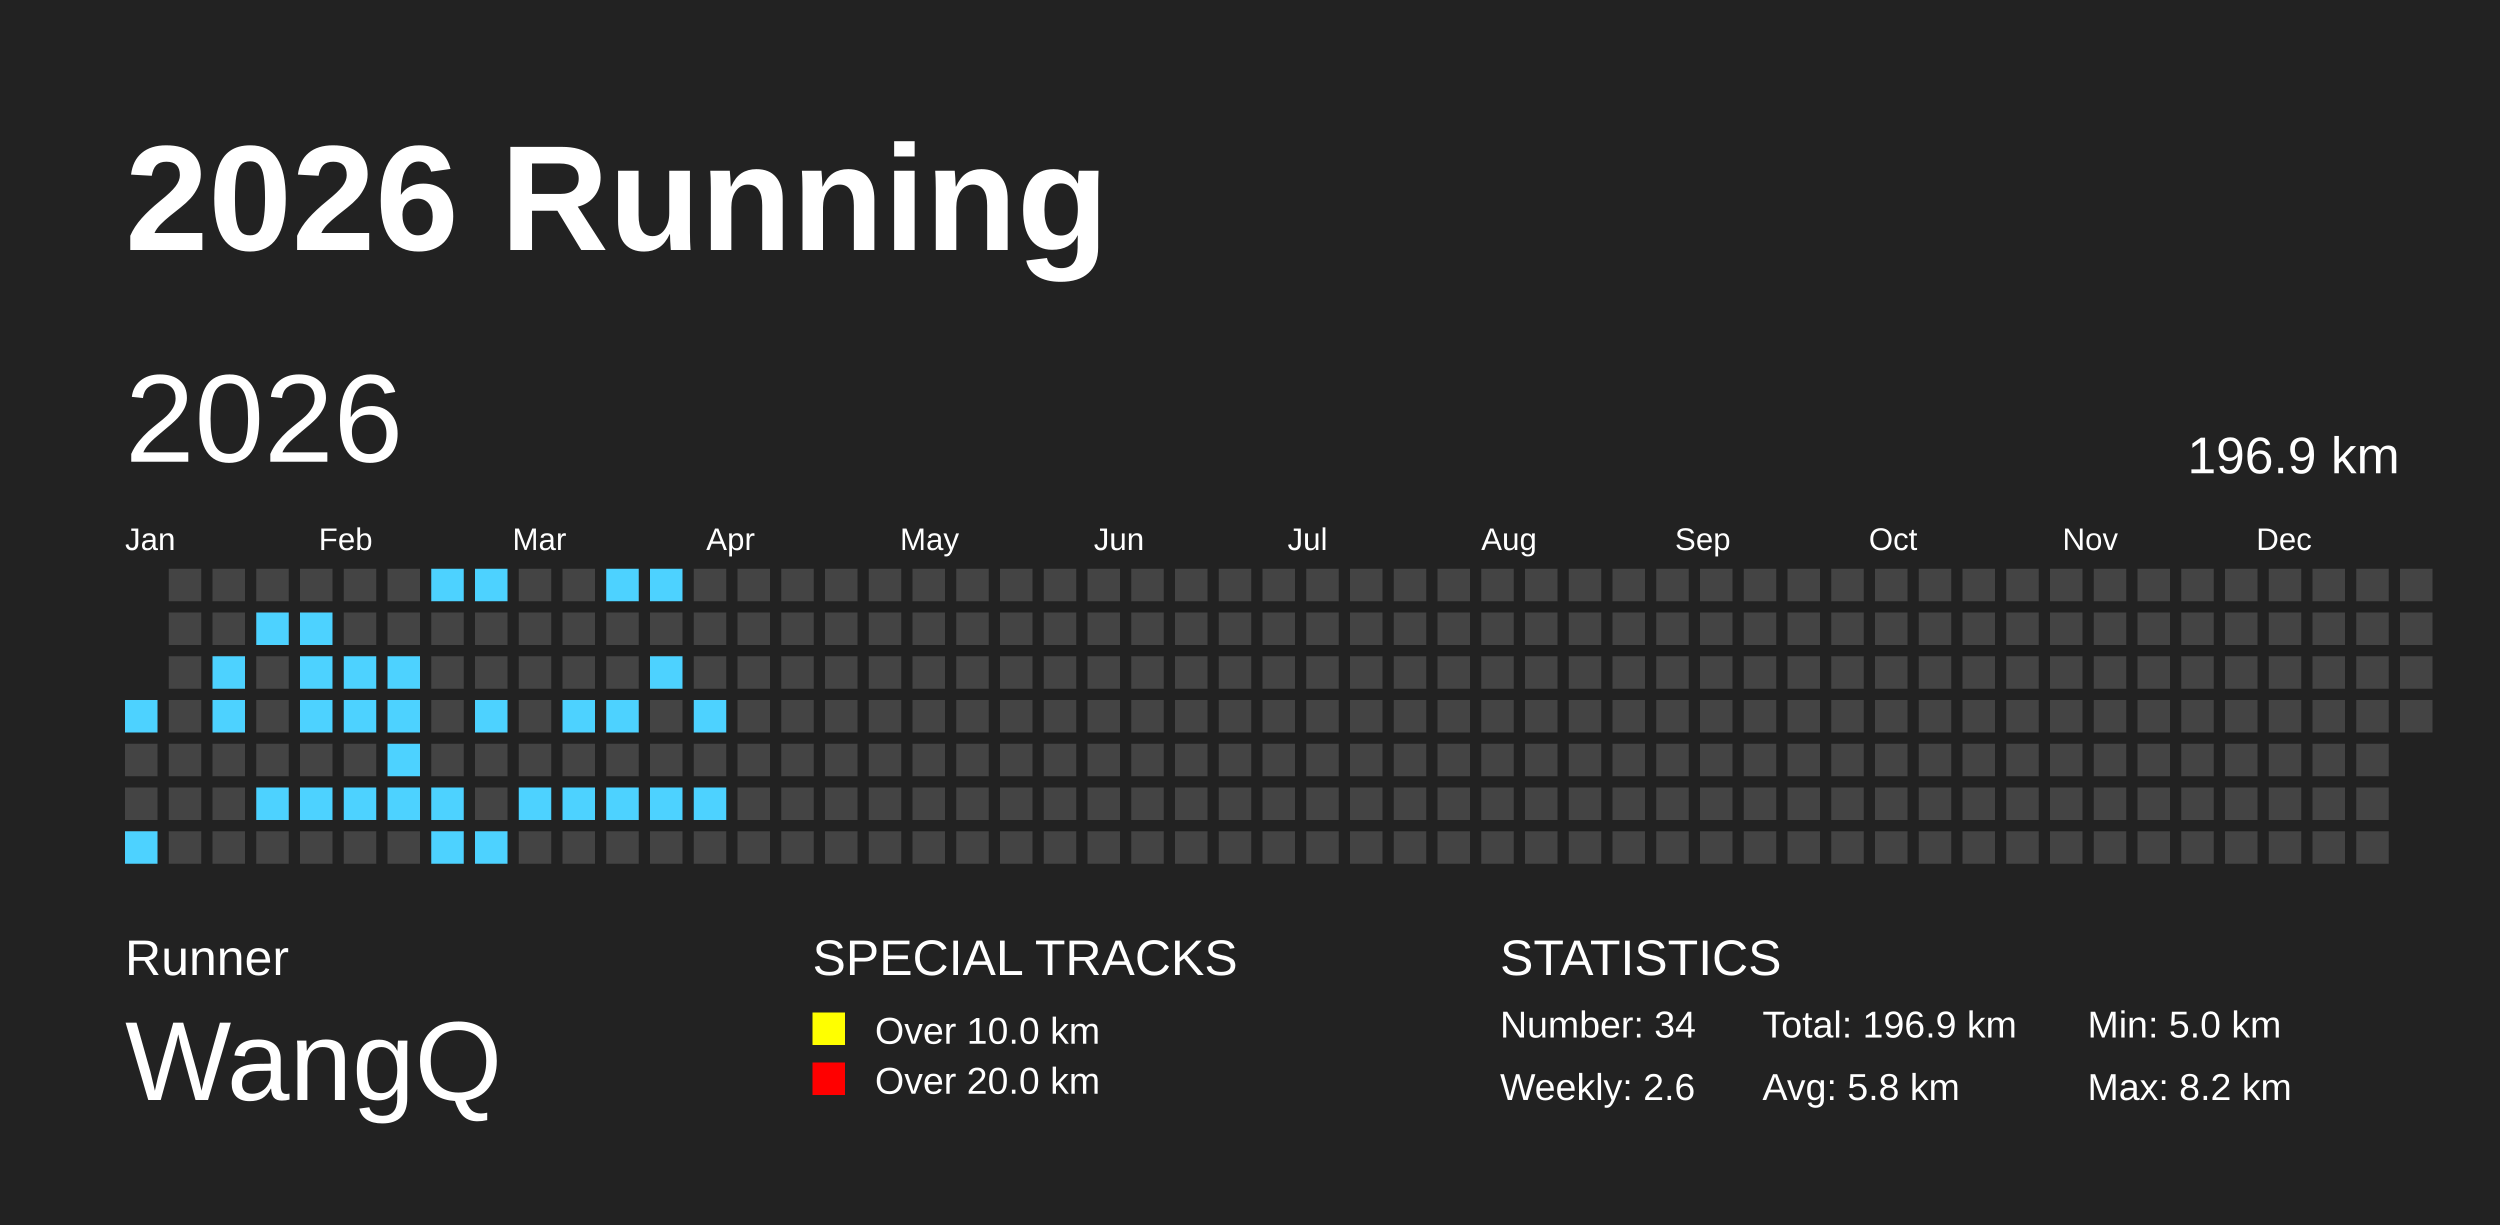
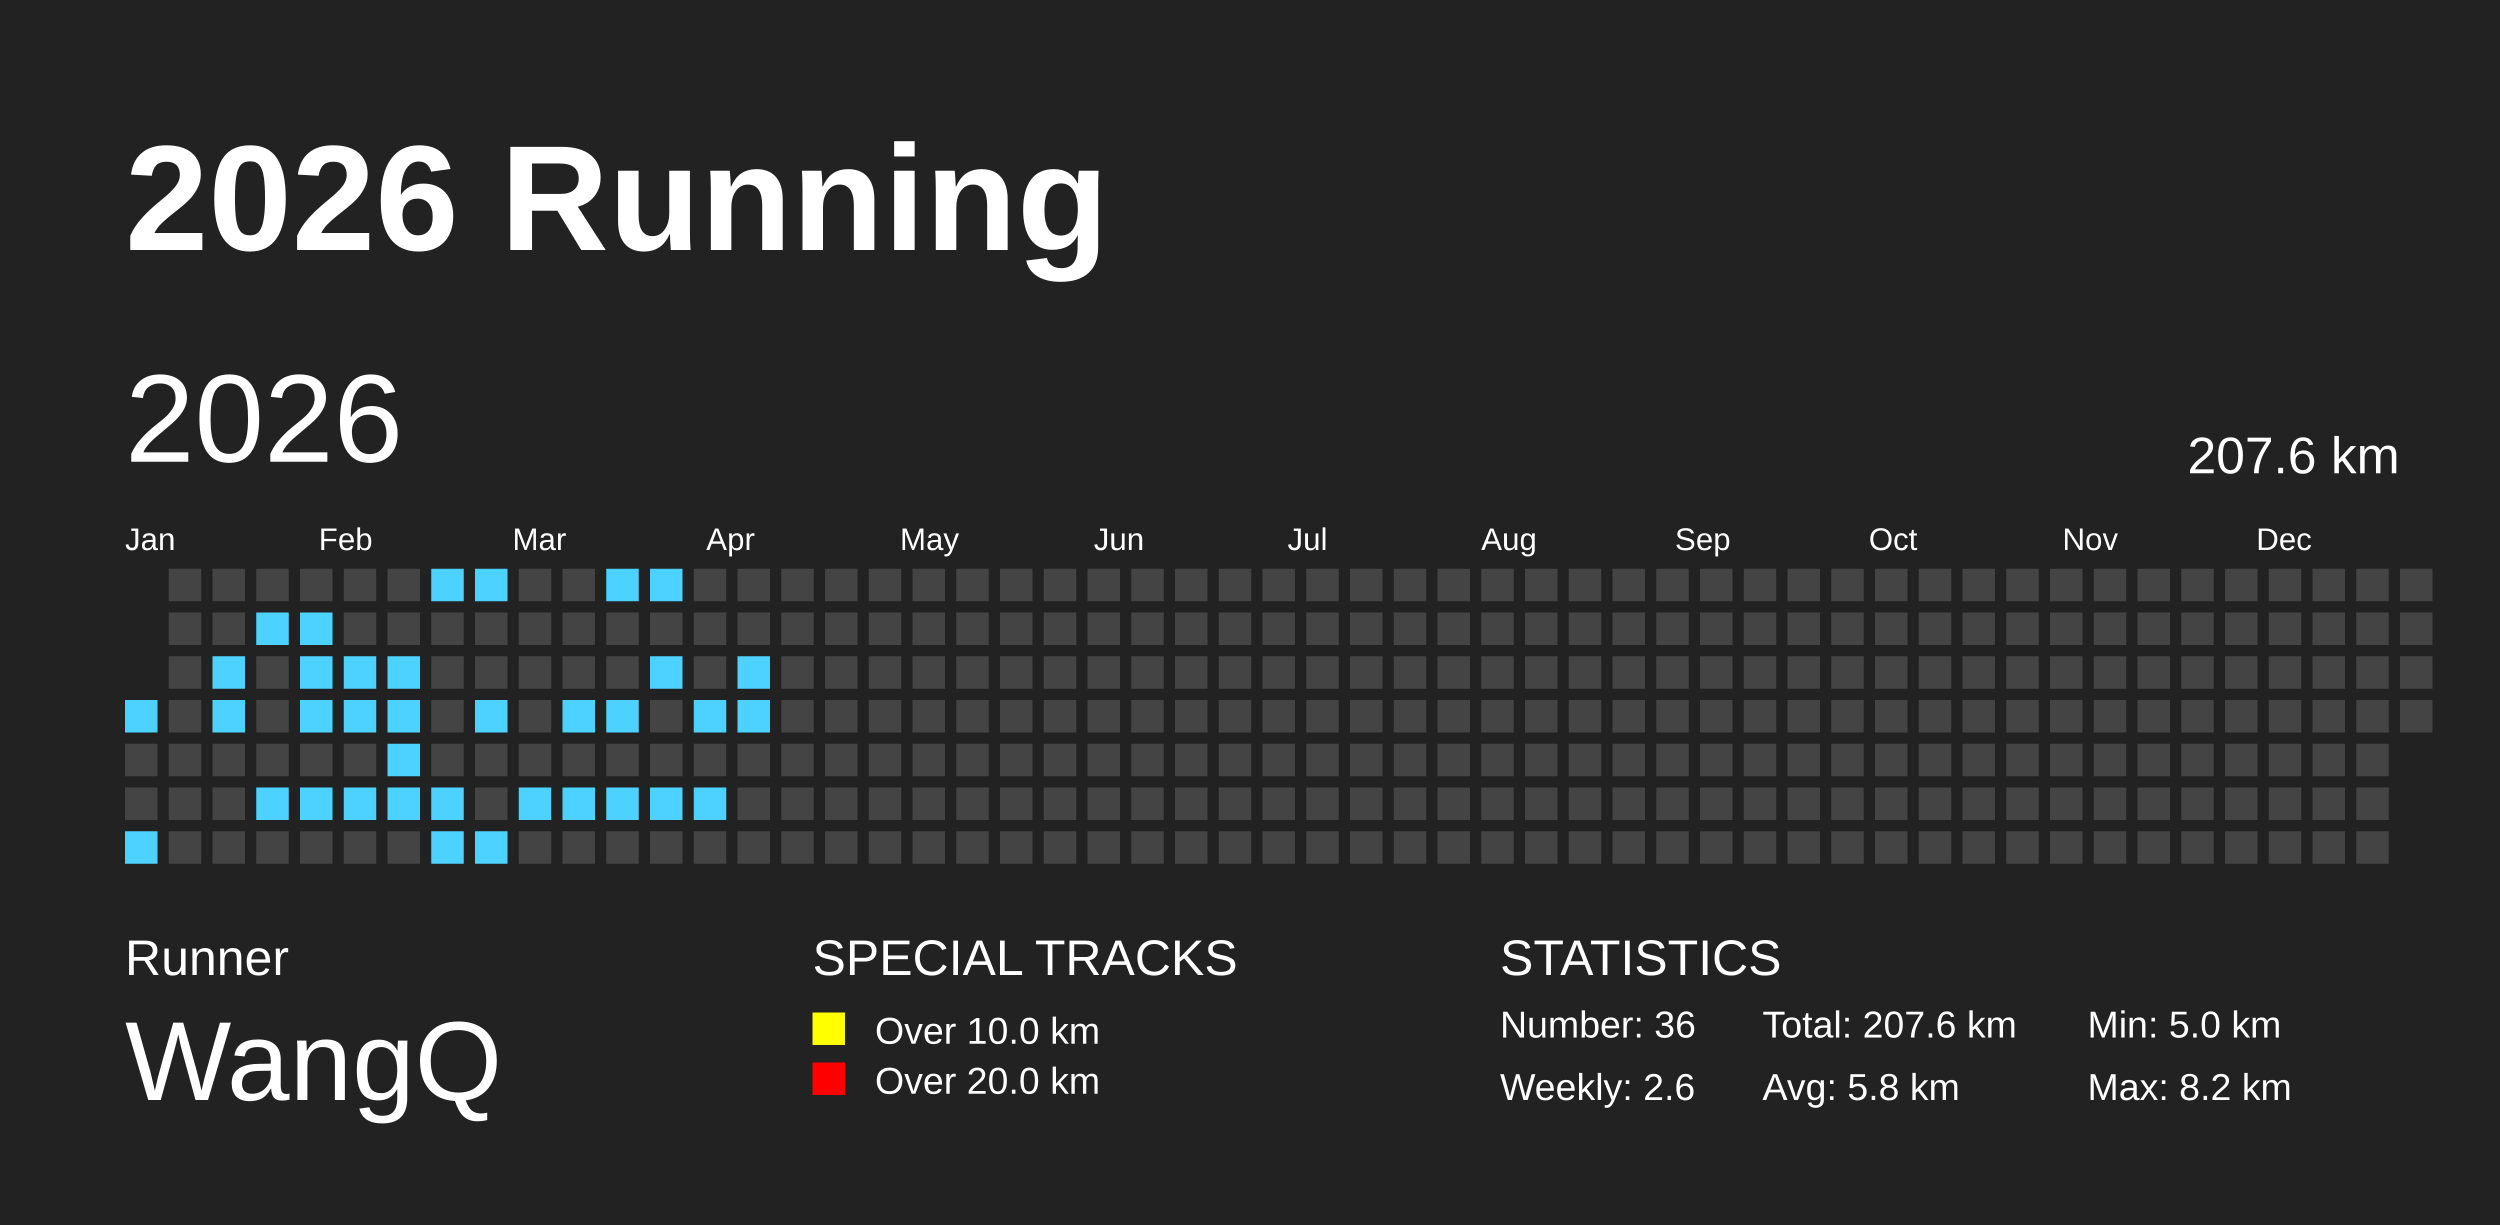
<svg xmlns="http://www.w3.org/2000/svg" baseProfile="full" height="98mm" version="1.1" viewBox="0,0,200,98" width="200mm">
  <defs />
  <rect fill="#222222" height="98" width="200" x="0" y="0" />
  <text fill="#FFFFFF" style="font-size:12px; font-family:Arial; font-weight:bold;" x="10" y="20">2026 Running</text>
  <text fill="#FFFFFF" style="font-size:4px; font-family:Arial" x="10" y="78">Runner</text>
  <text fill="#FFFFFF" style="font-size:9px; font-family:Arial" x="10" y="88">WangQ</text>
  <text fill="#FFFFFF" style="font-size:4px; font-family:Arial" x="65" y="78">SPECIAL TRACKS</text>
  <rect fill="yellow" height="2.6" width="2.6" x="65" y="81" />
  <text fill="#FFFFFF" style="font-size:3px; font-family:Arial" x="70" y="83.5">Over 10.0 km</text>
  <rect fill="red" height="2.6" width="2.6" x="65" y="85" />
  <text fill="#FFFFFF" style="font-size:3px; font-family:Arial" x="70" y="87.5">Over 20.0 km</text>
  <text fill="#FFFFFF" style="font-size:4px; font-family:Arial" x="120" y="78">STATISTICS</text>
-   <text fill="#FFFFFF" style="font-size:3px; font-family:Arial" x="120" y="83">Number: 34</text>
+   <text fill="#FFFFFF" style="font-size:3px; font-family:Arial" x="120" y="83">Number: 36</text>
  <text fill="#FFFFFF" style="font-size:3px; font-family:Arial" x="120" y="88">Weekly: 2.6</text>
-   <text fill="#FFFFFF" style="font-size:3px; font-family:Arial" x="141" y="83">Total: 196.9 km</text>
+   <text fill="#FFFFFF" style="font-size:3px; font-family:Arial" x="141" y="83">Total: 207.6 km</text>
  <text fill="#FFFFFF" style="font-size:3px; font-family:Arial" x="141" y="88">Avg: 5.8 km</text>
  <text fill="#FFFFFF" style="font-size:3px; font-family:Arial" x="167" y="83">Min: 5.0 km</text>
  <text fill="#FFFFFF" style="font-size:3px; font-family:Arial" x="167" y="88">Max: 8.2 km</text>
  <text dominant-baseline="hanging" fill="#FFFFFF" style="font-size:10.0px; font-family:Arial;" x="10" y="30">2026</text>
-   <text dominant-baseline="hanging" fill="#FFFFFF" style="font-size:4.125px; font-family:Arial;" x="175" y="35">196.9 km</text>
+   <text dominant-baseline="hanging" fill="#FFFFFF" style="font-size:4.125px; font-family:Arial;" x="175" y="35">207.6 km</text>
  <text fill="#FFFFFF" style="font-size:2.5px; font-family:Arial" x="10.0" y="44">Jan</text>
  <text fill="#FFFFFF" style="font-size:2.5px; font-family:Arial" x="25.5" y="44">Feb</text>
  <text fill="#FFFFFF" style="font-size:2.5px; font-family:Arial" x="41.0" y="44">Mar</text>
  <text fill="#FFFFFF" style="font-size:2.5px; font-family:Arial" x="56.5" y="44">Apr</text>
  <text fill="#FFFFFF" style="font-size:2.5px; font-family:Arial" x="72.0" y="44">May</text>
  <text fill="#FFFFFF" style="font-size:2.5px; font-family:Arial" x="87.5" y="44">Jun</text>
  <text fill="#FFFFFF" style="font-size:2.5px; font-family:Arial" x="103.0" y="44">Jul</text>
  <text fill="#FFFFFF" style="font-size:2.5px; font-family:Arial" x="118.5" y="44">Aug</text>
  <text fill="#FFFFFF" style="font-size:2.5px; font-family:Arial" x="134.0" y="44">Sep</text>
  <text fill="#FFFFFF" style="font-size:2.5px; font-family:Arial" x="149.5" y="44">Oct</text>
  <text fill="#FFFFFF" style="font-size:2.5px; font-family:Arial" x="165.0" y="44">Nov</text>
  <text fill="#FFFFFF" style="font-size:2.5px; font-family:Arial" x="180.5" y="44">Dec</text>
  <rect fill="#4DD2FF" height="2.6" width="2.6" x="10.0" y="56.0" />
  <rect fill="#444444" height="2.6" width="2.6" x="10.0" y="59.5" />
  <rect fill="#444444" height="2.6" width="2.6" x="10.0" y="63.0" />
  <rect fill="#4DD2FF" height="2.6" width="2.6" x="10.0" y="66.5" />
  <rect fill="#444444" height="2.6" width="2.6" x="13.5" y="45.5" />
  <rect fill="#444444" height="2.6" width="2.6" x="13.5" y="49.0" />
  <rect fill="#444444" height="2.6" width="2.6" x="13.5" y="52.5" />
  <rect fill="#444444" height="2.6" width="2.6" x="13.5" y="56.0" />
  <rect fill="#444444" height="2.6" width="2.6" x="13.5" y="59.5" />
  <rect fill="#444444" height="2.6" width="2.6" x="13.5" y="63.0" />
  <rect fill="#444444" height="2.6" width="2.6" x="13.5" y="66.5" />
  <rect fill="#444444" height="2.6" width="2.6" x="17.0" y="45.5" />
  <rect fill="#444444" height="2.6" width="2.6" x="17.0" y="49.0" />
  <rect fill="#4DD2FF" height="2.6" width="2.6" x="17.0" y="52.5" />
  <rect fill="#4DD2FF" height="2.6" width="2.6" x="17.0" y="56.0" />
  <rect fill="#444444" height="2.6" width="2.6" x="17.0" y="59.5" />
  <rect fill="#444444" height="2.6" width="2.6" x="17.0" y="63.0" />
  <rect fill="#444444" height="2.6" width="2.6" x="17.0" y="66.5" />
  <rect fill="#444444" height="2.6" width="2.6" x="20.5" y="45.5" />
  <rect fill="#4DD2FF" height="2.6" width="2.6" x="20.5" y="49.0" />
  <rect fill="#444444" height="2.6" width="2.6" x="20.5" y="52.5" />
  <rect fill="#444444" height="2.6" width="2.6" x="20.5" y="56.0" />
  <rect fill="#444444" height="2.6" width="2.6" x="20.5" y="59.5" />
  <rect fill="#4DD2FF" height="2.6" width="2.6" x="20.5" y="63.0" />
  <rect fill="#444444" height="2.6" width="2.6" x="20.5" y="66.5" />
  <rect fill="#444444" height="2.6" width="2.6" x="24.0" y="45.5" />
  <rect fill="#4DD2FF" height="2.6" width="2.6" x="24.0" y="49.0" />
  <rect fill="#4DD2FF" height="2.6" width="2.6" x="24.0" y="52.5" />
  <rect fill="#4DD2FF" height="2.6" width="2.6" x="24.0" y="56.0" />
  <rect fill="#444444" height="2.6" width="2.6" x="24.0" y="59.5" />
  <rect fill="#4DD2FF" height="2.6" width="2.6" x="24.0" y="63.0" />
  <rect fill="#444444" height="2.6" width="2.6" x="24.0" y="66.5" />
  <rect fill="#444444" height="2.6" width="2.6" x="27.5" y="45.5" />
  <rect fill="#444444" height="2.6" width="2.6" x="27.5" y="49.0" />
  <rect fill="#4DD2FF" height="2.6" width="2.6" x="27.5" y="52.5" />
  <rect fill="#4DD2FF" height="2.6" width="2.6" x="27.5" y="56.0" />
  <rect fill="#444444" height="2.6" width="2.6" x="27.5" y="59.5" />
  <rect fill="#4DD2FF" height="2.6" width="2.6" x="27.5" y="63.0" />
  <rect fill="#444444" height="2.6" width="2.6" x="27.5" y="66.5" />
  <rect fill="#444444" height="2.6" width="2.6" x="31.0" y="45.5" />
  <rect fill="#444444" height="2.6" width="2.6" x="31.0" y="49.0" />
  <rect fill="#4DD2FF" height="2.6" width="2.6" x="31.0" y="52.5" />
  <rect fill="#4DD2FF" height="2.6" width="2.6" x="31.0" y="56.0" />
  <rect fill="#4DD2FF" height="2.6" width="2.6" x="31.0" y="59.5" />
  <rect fill="#4DD2FF" height="2.6" width="2.6" x="31.0" y="63.0" />
  <rect fill="#444444" height="2.6" width="2.6" x="31.0" y="66.5" />
  <rect fill="#4DD2FF" height="2.6" width="2.6" x="34.5" y="45.5" />
  <rect fill="#444444" height="2.6" width="2.6" x="34.5" y="49.0" />
  <rect fill="#444444" height="2.6" width="2.6" x="34.5" y="52.5" />
  <rect fill="#444444" height="2.6" width="2.6" x="34.5" y="56.0" />
  <rect fill="#444444" height="2.6" width="2.6" x="34.5" y="59.5" />
  <rect fill="#4DD2FF" height="2.6" width="2.6" x="34.5" y="63.0" />
  <rect fill="#4DD2FF" height="2.6" width="2.6" x="34.5" y="66.5" />
  <rect fill="#4DD2FF" height="2.6" width="2.6" x="38.0" y="45.5" />
  <rect fill="#444444" height="2.6" width="2.6" x="38.0" y="49.0" />
  <rect fill="#444444" height="2.6" width="2.6" x="38.0" y="52.5" />
  <rect fill="#4DD2FF" height="2.6" width="2.6" x="38.0" y="56.0" />
  <rect fill="#444444" height="2.6" width="2.6" x="38.0" y="59.5" />
  <rect fill="#444444" height="2.6" width="2.6" x="38.0" y="63.0" />
  <rect fill="#4DD2FF" height="2.6" width="2.6" x="38.0" y="66.5" />
  <rect fill="#444444" height="2.6" width="2.6" x="41.5" y="45.5" />
  <rect fill="#444444" height="2.6" width="2.6" x="41.5" y="49.0" />
  <rect fill="#444444" height="2.6" width="2.6" x="41.5" y="52.5" />
  <rect fill="#444444" height="2.6" width="2.6" x="41.5" y="56.0" />
  <rect fill="#444444" height="2.6" width="2.6" x="41.5" y="59.5" />
  <rect fill="#4DD2FF" height="2.6" width="2.6" x="41.5" y="63.0" />
  <rect fill="#444444" height="2.6" width="2.6" x="41.5" y="66.5" />
  <rect fill="#444444" height="2.6" width="2.6" x="45.0" y="45.5" />
  <rect fill="#444444" height="2.6" width="2.6" x="45.0" y="49.0" />
  <rect fill="#444444" height="2.6" width="2.6" x="45.0" y="52.5" />
  <rect fill="#4DD2FF" height="2.6" width="2.6" x="45.0" y="56.0" />
  <rect fill="#444444" height="2.6" width="2.6" x="45.0" y="59.5" />
  <rect fill="#4DD2FF" height="2.6" width="2.6" x="45.0" y="63.0" />
  <rect fill="#444444" height="2.6" width="2.6" x="45.0" y="66.5" />
  <rect fill="#4DD2FF" height="2.6" width="2.6" x="48.5" y="45.5" />
  <rect fill="#444444" height="2.6" width="2.6" x="48.5" y="49.0" />
  <rect fill="#444444" height="2.6" width="2.6" x="48.5" y="52.5" />
  <rect fill="#4DD2FF" height="2.6" width="2.6" x="48.5" y="56.0" />
  <rect fill="#444444" height="2.6" width="2.6" x="48.5" y="59.5" />
  <rect fill="#4DD2FF" height="2.6" width="2.6" x="48.5" y="63.0" />
  <rect fill="#444444" height="2.6" width="2.6" x="48.5" y="66.5" />
  <rect fill="#4DD2FF" height="2.6" width="2.6" x="52.0" y="45.5" />
  <rect fill="#444444" height="2.6" width="2.6" x="52.0" y="49.0" />
  <rect fill="#4DD2FF" height="2.6" width="2.6" x="52.0" y="52.5" />
  <rect fill="#444444" height="2.6" width="2.6" x="52.0" y="56.0" />
  <rect fill="#444444" height="2.6" width="2.6" x="52.0" y="59.5" />
  <rect fill="#4DD2FF" height="2.6" width="2.6" x="52.0" y="63.0" />
  <rect fill="#444444" height="2.6" width="2.6" x="52.0" y="66.5" />
  <rect fill="#444444" height="2.6" width="2.6" x="55.5" y="45.5" />
  <rect fill="#444444" height="2.6" width="2.6" x="55.5" y="49.0" />
  <rect fill="#444444" height="2.6" width="2.6" x="55.5" y="52.5" />
  <rect fill="#4DD2FF" height="2.6" width="2.6" x="55.5" y="56.0" />
  <rect fill="#444444" height="2.6" width="2.6" x="55.5" y="59.5" />
  <rect fill="#4DD2FF" height="2.6" width="2.6" x="55.5" y="63.0" />
  <rect fill="#444444" height="2.6" width="2.6" x="55.5" y="66.5" />
  <rect fill="#444444" height="2.6" width="2.6" x="59.0" y="45.5" />
  <rect fill="#444444" height="2.6" width="2.6" x="59.0" y="49.0" />
-   <rect fill="#444444" height="2.6" width="2.6" x="59.0" y="52.5" />
-   <rect fill="#444444" height="2.6" width="2.6" x="59.0" y="56.0" />
+   <rect fill="#4DD2FF" height="2.6" width="2.6" x="59.0" y="52.5" />
+   <rect fill="#4DD2FF" height="2.6" width="2.6" x="59.0" y="56.0" />
  <rect fill="#444444" height="2.6" width="2.6" x="59.0" y="59.5" />
  <rect fill="#444444" height="2.6" width="2.6" x="59.0" y="63.0" />
  <rect fill="#444444" height="2.6" width="2.6" x="59.0" y="66.5" />
  <rect fill="#444444" height="2.6" width="2.6" x="62.5" y="45.5" />
  <rect fill="#444444" height="2.6" width="2.6" x="62.5" y="49.0" />
  <rect fill="#444444" height="2.6" width="2.6" x="62.5" y="52.5" />
  <rect fill="#444444" height="2.6" width="2.6" x="62.5" y="56.0" />
  <rect fill="#444444" height="2.6" width="2.6" x="62.5" y="59.5" />
  <rect fill="#444444" height="2.6" width="2.6" x="62.5" y="63.0" />
  <rect fill="#444444" height="2.6" width="2.6" x="62.5" y="66.5" />
  <rect fill="#444444" height="2.6" width="2.6" x="66.0" y="45.5" />
  <rect fill="#444444" height="2.6" width="2.6" x="66.0" y="49.0" />
  <rect fill="#444444" height="2.6" width="2.6" x="66.0" y="52.5" />
  <rect fill="#444444" height="2.6" width="2.6" x="66.0" y="56.0" />
  <rect fill="#444444" height="2.6" width="2.6" x="66.0" y="59.5" />
  <rect fill="#444444" height="2.6" width="2.6" x="66.0" y="63.0" />
  <rect fill="#444444" height="2.6" width="2.6" x="66.0" y="66.5" />
  <rect fill="#444444" height="2.6" width="2.6" x="69.5" y="45.5" />
  <rect fill="#444444" height="2.6" width="2.6" x="69.5" y="49.0" />
  <rect fill="#444444" height="2.6" width="2.6" x="69.5" y="52.5" />
  <rect fill="#444444" height="2.6" width="2.6" x="69.5" y="56.0" />
  <rect fill="#444444" height="2.6" width="2.6" x="69.5" y="59.5" />
  <rect fill="#444444" height="2.6" width="2.6" x="69.5" y="63.0" />
  <rect fill="#444444" height="2.6" width="2.6" x="69.5" y="66.5" />
  <rect fill="#444444" height="2.6" width="2.6" x="73.0" y="45.5" />
  <rect fill="#444444" height="2.6" width="2.6" x="73.0" y="49.0" />
  <rect fill="#444444" height="2.6" width="2.6" x="73.0" y="52.5" />
  <rect fill="#444444" height="2.6" width="2.6" x="73.0" y="56.0" />
  <rect fill="#444444" height="2.6" width="2.6" x="73.0" y="59.5" />
  <rect fill="#444444" height="2.6" width="2.6" x="73.0" y="63.0" />
  <rect fill="#444444" height="2.6" width="2.6" x="73.0" y="66.5" />
  <rect fill="#444444" height="2.6" width="2.6" x="76.5" y="45.5" />
  <rect fill="#444444" height="2.6" width="2.6" x="76.5" y="49.0" />
  <rect fill="#444444" height="2.6" width="2.6" x="76.5" y="52.5" />
  <rect fill="#444444" height="2.6" width="2.6" x="76.5" y="56.0" />
  <rect fill="#444444" height="2.6" width="2.6" x="76.5" y="59.5" />
  <rect fill="#444444" height="2.6" width="2.6" x="76.5" y="63.0" />
  <rect fill="#444444" height="2.6" width="2.6" x="76.5" y="66.5" />
  <rect fill="#444444" height="2.6" width="2.6" x="80.0" y="45.5" />
  <rect fill="#444444" height="2.6" width="2.6" x="80.0" y="49.0" />
  <rect fill="#444444" height="2.6" width="2.6" x="80.0" y="52.5" />
  <rect fill="#444444" height="2.6" width="2.6" x="80.0" y="56.0" />
  <rect fill="#444444" height="2.6" width="2.6" x="80.0" y="59.5" />
  <rect fill="#444444" height="2.6" width="2.6" x="80.0" y="63.0" />
  <rect fill="#444444" height="2.6" width="2.6" x="80.0" y="66.5" />
  <rect fill="#444444" height="2.6" width="2.6" x="83.5" y="45.5" />
  <rect fill="#444444" height="2.6" width="2.6" x="83.5" y="49.0" />
  <rect fill="#444444" height="2.6" width="2.6" x="83.5" y="52.5" />
  <rect fill="#444444" height="2.6" width="2.6" x="83.5" y="56.0" />
  <rect fill="#444444" height="2.6" width="2.6" x="83.5" y="59.5" />
  <rect fill="#444444" height="2.6" width="2.6" x="83.5" y="63.0" />
  <rect fill="#444444" height="2.6" width="2.6" x="83.5" y="66.5" />
  <rect fill="#444444" height="2.6" width="2.6" x="87.0" y="45.5" />
  <rect fill="#444444" height="2.6" width="2.6" x="87.0" y="49.0" />
  <rect fill="#444444" height="2.6" width="2.6" x="87.0" y="52.5" />
  <rect fill="#444444" height="2.6" width="2.6" x="87.0" y="56.0" />
  <rect fill="#444444" height="2.6" width="2.6" x="87.0" y="59.5" />
  <rect fill="#444444" height="2.6" width="2.6" x="87.0" y="63.0" />
  <rect fill="#444444" height="2.6" width="2.6" x="87.0" y="66.5" />
  <rect fill="#444444" height="2.6" width="2.6" x="90.5" y="45.5" />
  <rect fill="#444444" height="2.6" width="2.6" x="90.5" y="49.0" />
  <rect fill="#444444" height="2.6" width="2.6" x="90.5" y="52.5" />
  <rect fill="#444444" height="2.6" width="2.6" x="90.5" y="56.0" />
  <rect fill="#444444" height="2.6" width="2.6" x="90.5" y="59.5" />
  <rect fill="#444444" height="2.6" width="2.6" x="90.5" y="63.0" />
  <rect fill="#444444" height="2.6" width="2.6" x="90.5" y="66.5" />
  <rect fill="#444444" height="2.6" width="2.6" x="94.0" y="45.5" />
  <rect fill="#444444" height="2.6" width="2.6" x="94.0" y="49.0" />
  <rect fill="#444444" height="2.6" width="2.6" x="94.0" y="52.5" />
  <rect fill="#444444" height="2.6" width="2.6" x="94.0" y="56.0" />
  <rect fill="#444444" height="2.6" width="2.6" x="94.0" y="59.5" />
  <rect fill="#444444" height="2.6" width="2.6" x="94.0" y="63.0" />
  <rect fill="#444444" height="2.6" width="2.6" x="94.0" y="66.5" />
  <rect fill="#444444" height="2.6" width="2.6" x="97.5" y="45.5" />
  <rect fill="#444444" height="2.6" width="2.6" x="97.5" y="49.0" />
  <rect fill="#444444" height="2.6" width="2.6" x="97.5" y="52.5" />
  <rect fill="#444444" height="2.6" width="2.6" x="97.5" y="56.0" />
  <rect fill="#444444" height="2.6" width="2.6" x="97.5" y="59.5" />
  <rect fill="#444444" height="2.6" width="2.6" x="97.5" y="63.0" />
  <rect fill="#444444" height="2.6" width="2.6" x="97.5" y="66.5" />
  <rect fill="#444444" height="2.6" width="2.6" x="101.0" y="45.5" />
  <rect fill="#444444" height="2.6" width="2.6" x="101.0" y="49.0" />
  <rect fill="#444444" height="2.6" width="2.6" x="101.0" y="52.5" />
  <rect fill="#444444" height="2.6" width="2.6" x="101.0" y="56.0" />
  <rect fill="#444444" height="2.6" width="2.6" x="101.0" y="59.5" />
  <rect fill="#444444" height="2.6" width="2.6" x="101.0" y="63.0" />
  <rect fill="#444444" height="2.6" width="2.6" x="101.0" y="66.5" />
  <rect fill="#444444" height="2.6" width="2.6" x="104.5" y="45.5" />
  <rect fill="#444444" height="2.6" width="2.6" x="104.5" y="49.0" />
  <rect fill="#444444" height="2.6" width="2.6" x="104.5" y="52.5" />
  <rect fill="#444444" height="2.6" width="2.6" x="104.5" y="56.0" />
  <rect fill="#444444" height="2.6" width="2.6" x="104.5" y="59.5" />
  <rect fill="#444444" height="2.6" width="2.6" x="104.5" y="63.0" />
  <rect fill="#444444" height="2.6" width="2.6" x="104.5" y="66.5" />
  <rect fill="#444444" height="2.6" width="2.6" x="108.0" y="45.5" />
  <rect fill="#444444" height="2.6" width="2.6" x="108.0" y="49.0" />
  <rect fill="#444444" height="2.6" width="2.6" x="108.0" y="52.5" />
  <rect fill="#444444" height="2.6" width="2.6" x="108.0" y="56.0" />
  <rect fill="#444444" height="2.6" width="2.6" x="108.0" y="59.5" />
  <rect fill="#444444" height="2.6" width="2.6" x="108.0" y="63.0" />
  <rect fill="#444444" height="2.6" width="2.6" x="108.0" y="66.5" />
  <rect fill="#444444" height="2.6" width="2.6" x="111.5" y="45.5" />
  <rect fill="#444444" height="2.6" width="2.6" x="111.5" y="49.0" />
  <rect fill="#444444" height="2.6" width="2.6" x="111.5" y="52.5" />
  <rect fill="#444444" height="2.6" width="2.6" x="111.5" y="56.0" />
  <rect fill="#444444" height="2.6" width="2.6" x="111.5" y="59.5" />
  <rect fill="#444444" height="2.6" width="2.6" x="111.5" y="63.0" />
  <rect fill="#444444" height="2.6" width="2.6" x="111.5" y="66.5" />
  <rect fill="#444444" height="2.6" width="2.6" x="115.0" y="45.5" />
  <rect fill="#444444" height="2.6" width="2.6" x="115.0" y="49.0" />
  <rect fill="#444444" height="2.6" width="2.6" x="115.0" y="52.5" />
  <rect fill="#444444" height="2.6" width="2.6" x="115.0" y="56.0" />
  <rect fill="#444444" height="2.6" width="2.6" x="115.0" y="59.5" />
  <rect fill="#444444" height="2.6" width="2.6" x="115.0" y="63.0" />
  <rect fill="#444444" height="2.6" width="2.6" x="115.0" y="66.5" />
  <rect fill="#444444" height="2.6" width="2.6" x="118.5" y="45.5" />
  <rect fill="#444444" height="2.6" width="2.6" x="118.5" y="49.0" />
  <rect fill="#444444" height="2.6" width="2.6" x="118.5" y="52.5" />
  <rect fill="#444444" height="2.6" width="2.6" x="118.5" y="56.0" />
  <rect fill="#444444" height="2.6" width="2.6" x="118.5" y="59.5" />
  <rect fill="#444444" height="2.6" width="2.6" x="118.5" y="63.0" />
  <rect fill="#444444" height="2.6" width="2.6" x="118.5" y="66.5" />
  <rect fill="#444444" height="2.6" width="2.6" x="122.0" y="45.5" />
  <rect fill="#444444" height="2.6" width="2.6" x="122.0" y="49.0" />
  <rect fill="#444444" height="2.6" width="2.6" x="122.0" y="52.5" />
  <rect fill="#444444" height="2.6" width="2.6" x="122.0" y="56.0" />
  <rect fill="#444444" height="2.6" width="2.6" x="122.0" y="59.5" />
  <rect fill="#444444" height="2.6" width="2.6" x="122.0" y="63.0" />
  <rect fill="#444444" height="2.6" width="2.6" x="122.0" y="66.5" />
  <rect fill="#444444" height="2.6" width="2.6" x="125.5" y="45.5" />
  <rect fill="#444444" height="2.6" width="2.6" x="125.5" y="49.0" />
  <rect fill="#444444" height="2.6" width="2.6" x="125.5" y="52.5" />
  <rect fill="#444444" height="2.6" width="2.6" x="125.5" y="56.0" />
  <rect fill="#444444" height="2.6" width="2.6" x="125.5" y="59.5" />
  <rect fill="#444444" height="2.6" width="2.6" x="125.5" y="63.0" />
  <rect fill="#444444" height="2.6" width="2.6" x="125.5" y="66.5" />
  <rect fill="#444444" height="2.6" width="2.6" x="129.0" y="45.5" />
  <rect fill="#444444" height="2.6" width="2.6" x="129.0" y="49.0" />
  <rect fill="#444444" height="2.6" width="2.6" x="129.0" y="52.5" />
  <rect fill="#444444" height="2.6" width="2.6" x="129.0" y="56.0" />
  <rect fill="#444444" height="2.6" width="2.6" x="129.0" y="59.5" />
  <rect fill="#444444" height="2.6" width="2.6" x="129.0" y="63.0" />
  <rect fill="#444444" height="2.6" width="2.6" x="129.0" y="66.5" />
  <rect fill="#444444" height="2.6" width="2.6" x="132.5" y="45.5" />
  <rect fill="#444444" height="2.6" width="2.6" x="132.5" y="49.0" />
  <rect fill="#444444" height="2.6" width="2.6" x="132.5" y="52.5" />
  <rect fill="#444444" height="2.6" width="2.6" x="132.5" y="56.0" />
  <rect fill="#444444" height="2.6" width="2.6" x="132.5" y="59.5" />
  <rect fill="#444444" height="2.6" width="2.6" x="132.5" y="63.0" />
  <rect fill="#444444" height="2.6" width="2.6" x="132.5" y="66.5" />
  <rect fill="#444444" height="2.6" width="2.6" x="136.0" y="45.5" />
  <rect fill="#444444" height="2.6" width="2.6" x="136.0" y="49.0" />
  <rect fill="#444444" height="2.6" width="2.6" x="136.0" y="52.5" />
  <rect fill="#444444" height="2.6" width="2.6" x="136.0" y="56.0" />
  <rect fill="#444444" height="2.6" width="2.6" x="136.0" y="59.5" />
  <rect fill="#444444" height="2.6" width="2.6" x="136.0" y="63.0" />
  <rect fill="#444444" height="2.6" width="2.6" x="136.0" y="66.5" />
  <rect fill="#444444" height="2.6" width="2.6" x="139.5" y="45.5" />
  <rect fill="#444444" height="2.6" width="2.6" x="139.5" y="49.0" />
  <rect fill="#444444" height="2.6" width="2.6" x="139.5" y="52.5" />
  <rect fill="#444444" height="2.6" width="2.6" x="139.5" y="56.0" />
  <rect fill="#444444" height="2.6" width="2.6" x="139.5" y="59.5" />
  <rect fill="#444444" height="2.6" width="2.6" x="139.5" y="63.0" />
  <rect fill="#444444" height="2.6" width="2.6" x="139.5" y="66.5" />
  <rect fill="#444444" height="2.6" width="2.6" x="143.0" y="45.5" />
  <rect fill="#444444" height="2.6" width="2.6" x="143.0" y="49.0" />
  <rect fill="#444444" height="2.6" width="2.6" x="143.0" y="52.5" />
  <rect fill="#444444" height="2.6" width="2.6" x="143.0" y="56.0" />
  <rect fill="#444444" height="2.6" width="2.6" x="143.0" y="59.5" />
  <rect fill="#444444" height="2.6" width="2.6" x="143.0" y="63.0" />
  <rect fill="#444444" height="2.6" width="2.6" x="143.0" y="66.5" />
  <rect fill="#444444" height="2.6" width="2.6" x="146.5" y="45.5" />
  <rect fill="#444444" height="2.6" width="2.6" x="146.5" y="49.0" />
  <rect fill="#444444" height="2.6" width="2.6" x="146.5" y="52.5" />
  <rect fill="#444444" height="2.6" width="2.6" x="146.5" y="56.0" />
  <rect fill="#444444" height="2.6" width="2.6" x="146.5" y="59.5" />
  <rect fill="#444444" height="2.6" width="2.6" x="146.5" y="63.0" />
  <rect fill="#444444" height="2.6" width="2.6" x="146.5" y="66.5" />
  <rect fill="#444444" height="2.6" width="2.6" x="150.0" y="45.5" />
  <rect fill="#444444" height="2.6" width="2.6" x="150.0" y="49.0" />
  <rect fill="#444444" height="2.6" width="2.6" x="150.0" y="52.5" />
  <rect fill="#444444" height="2.6" width="2.6" x="150.0" y="56.0" />
  <rect fill="#444444" height="2.6" width="2.6" x="150.0" y="59.5" />
  <rect fill="#444444" height="2.6" width="2.6" x="150.0" y="63.0" />
  <rect fill="#444444" height="2.6" width="2.6" x="150.0" y="66.5" />
  <rect fill="#444444" height="2.6" width="2.6" x="153.5" y="45.5" />
  <rect fill="#444444" height="2.6" width="2.6" x="153.5" y="49.0" />
  <rect fill="#444444" height="2.6" width="2.6" x="153.5" y="52.5" />
  <rect fill="#444444" height="2.6" width="2.6" x="153.5" y="56.0" />
  <rect fill="#444444" height="2.6" width="2.6" x="153.5" y="59.5" />
  <rect fill="#444444" height="2.6" width="2.6" x="153.5" y="63.0" />
  <rect fill="#444444" height="2.6" width="2.6" x="153.5" y="66.5" />
  <rect fill="#444444" height="2.6" width="2.6" x="157.0" y="45.5" />
  <rect fill="#444444" height="2.6" width="2.6" x="157.0" y="49.0" />
  <rect fill="#444444" height="2.6" width="2.6" x="157.0" y="52.5" />
  <rect fill="#444444" height="2.6" width="2.6" x="157.0" y="56.0" />
  <rect fill="#444444" height="2.6" width="2.6" x="157.0" y="59.5" />
  <rect fill="#444444" height="2.6" width="2.6" x="157.0" y="63.0" />
  <rect fill="#444444" height="2.6" width="2.6" x="157.0" y="66.5" />
  <rect fill="#444444" height="2.6" width="2.6" x="160.5" y="45.5" />
  <rect fill="#444444" height="2.6" width="2.6" x="160.5" y="49.0" />
  <rect fill="#444444" height="2.6" width="2.6" x="160.5" y="52.5" />
  <rect fill="#444444" height="2.6" width="2.6" x="160.5" y="56.0" />
  <rect fill="#444444" height="2.6" width="2.6" x="160.5" y="59.5" />
  <rect fill="#444444" height="2.6" width="2.6" x="160.5" y="63.0" />
  <rect fill="#444444" height="2.6" width="2.6" x="160.5" y="66.5" />
  <rect fill="#444444" height="2.6" width="2.6" x="164.0" y="45.5" />
  <rect fill="#444444" height="2.6" width="2.6" x="164.0" y="49.0" />
  <rect fill="#444444" height="2.6" width="2.6" x="164.0" y="52.5" />
  <rect fill="#444444" height="2.6" width="2.6" x="164.0" y="56.0" />
  <rect fill="#444444" height="2.6" width="2.6" x="164.0" y="59.5" />
  <rect fill="#444444" height="2.6" width="2.6" x="164.0" y="63.0" />
  <rect fill="#444444" height="2.6" width="2.6" x="164.0" y="66.5" />
  <rect fill="#444444" height="2.6" width="2.6" x="167.5" y="45.5" />
  <rect fill="#444444" height="2.6" width="2.6" x="167.5" y="49.0" />
  <rect fill="#444444" height="2.6" width="2.6" x="167.5" y="52.5" />
  <rect fill="#444444" height="2.6" width="2.6" x="167.5" y="56.0" />
  <rect fill="#444444" height="2.6" width="2.6" x="167.5" y="59.5" />
  <rect fill="#444444" height="2.6" width="2.6" x="167.5" y="63.0" />
  <rect fill="#444444" height="2.6" width="2.6" x="167.5" y="66.5" />
  <rect fill="#444444" height="2.6" width="2.6" x="171.0" y="45.5" />
  <rect fill="#444444" height="2.6" width="2.6" x="171.0" y="49.0" />
  <rect fill="#444444" height="2.6" width="2.6" x="171.0" y="52.5" />
  <rect fill="#444444" height="2.6" width="2.6" x="171.0" y="56.0" />
  <rect fill="#444444" height="2.6" width="2.6" x="171.0" y="59.5" />
  <rect fill="#444444" height="2.6" width="2.6" x="171.0" y="63.0" />
  <rect fill="#444444" height="2.6" width="2.6" x="171.0" y="66.5" />
  <rect fill="#444444" height="2.6" width="2.6" x="174.5" y="45.5" />
  <rect fill="#444444" height="2.6" width="2.6" x="174.5" y="49.0" />
  <rect fill="#444444" height="2.6" width="2.6" x="174.5" y="52.5" />
  <rect fill="#444444" height="2.6" width="2.6" x="174.5" y="56.0" />
  <rect fill="#444444" height="2.6" width="2.6" x="174.5" y="59.5" />
  <rect fill="#444444" height="2.6" width="2.6" x="174.5" y="63.0" />
  <rect fill="#444444" height="2.6" width="2.6" x="174.5" y="66.5" />
  <rect fill="#444444" height="2.6" width="2.6" x="178.0" y="45.5" />
  <rect fill="#444444" height="2.6" width="2.6" x="178.0" y="49.0" />
  <rect fill="#444444" height="2.6" width="2.6" x="178.0" y="52.5" />
  <rect fill="#444444" height="2.6" width="2.6" x="178.0" y="56.0" />
  <rect fill="#444444" height="2.6" width="2.6" x="178.0" y="59.5" />
  <rect fill="#444444" height="2.6" width="2.6" x="178.0" y="63.0" />
  <rect fill="#444444" height="2.6" width="2.6" x="178.0" y="66.5" />
  <rect fill="#444444" height="2.6" width="2.6" x="181.5" y="45.5" />
  <rect fill="#444444" height="2.6" width="2.6" x="181.5" y="49.0" />
  <rect fill="#444444" height="2.6" width="2.6" x="181.5" y="52.5" />
  <rect fill="#444444" height="2.6" width="2.6" x="181.5" y="56.0" />
  <rect fill="#444444" height="2.6" width="2.6" x="181.5" y="59.5" />
  <rect fill="#444444" height="2.6" width="2.6" x="181.5" y="63.0" />
  <rect fill="#444444" height="2.6" width="2.6" x="181.5" y="66.5" />
  <rect fill="#444444" height="2.6" width="2.6" x="185.0" y="45.5" />
  <rect fill="#444444" height="2.6" width="2.6" x="185.0" y="49.0" />
  <rect fill="#444444" height="2.6" width="2.6" x="185.0" y="52.5" />
  <rect fill="#444444" height="2.6" width="2.6" x="185.0" y="56.0" />
  <rect fill="#444444" height="2.6" width="2.6" x="185.0" y="59.5" />
  <rect fill="#444444" height="2.6" width="2.6" x="185.0" y="63.0" />
  <rect fill="#444444" height="2.6" width="2.6" x="185.0" y="66.5" />
  <rect fill="#444444" height="2.6" width="2.6" x="188.5" y="45.5" />
  <rect fill="#444444" height="2.6" width="2.6" x="188.5" y="49.0" />
  <rect fill="#444444" height="2.6" width="2.6" x="188.5" y="52.5" />
  <rect fill="#444444" height="2.6" width="2.6" x="188.5" y="56.0" />
  <rect fill="#444444" height="2.6" width="2.6" x="188.5" y="59.5" />
  <rect fill="#444444" height="2.6" width="2.6" x="188.5" y="63.0" />
  <rect fill="#444444" height="2.6" width="2.6" x="188.5" y="66.5" />
  <rect fill="#444444" height="2.6" width="2.6" x="192.0" y="45.5" />
  <rect fill="#444444" height="2.6" width="2.6" x="192.0" y="49.0" />
  <rect fill="#444444" height="2.6" width="2.6" x="192.0" y="52.5" />
  <rect fill="#444444" height="2.6" width="2.6" x="192.0" y="56.0" />
</svg>
